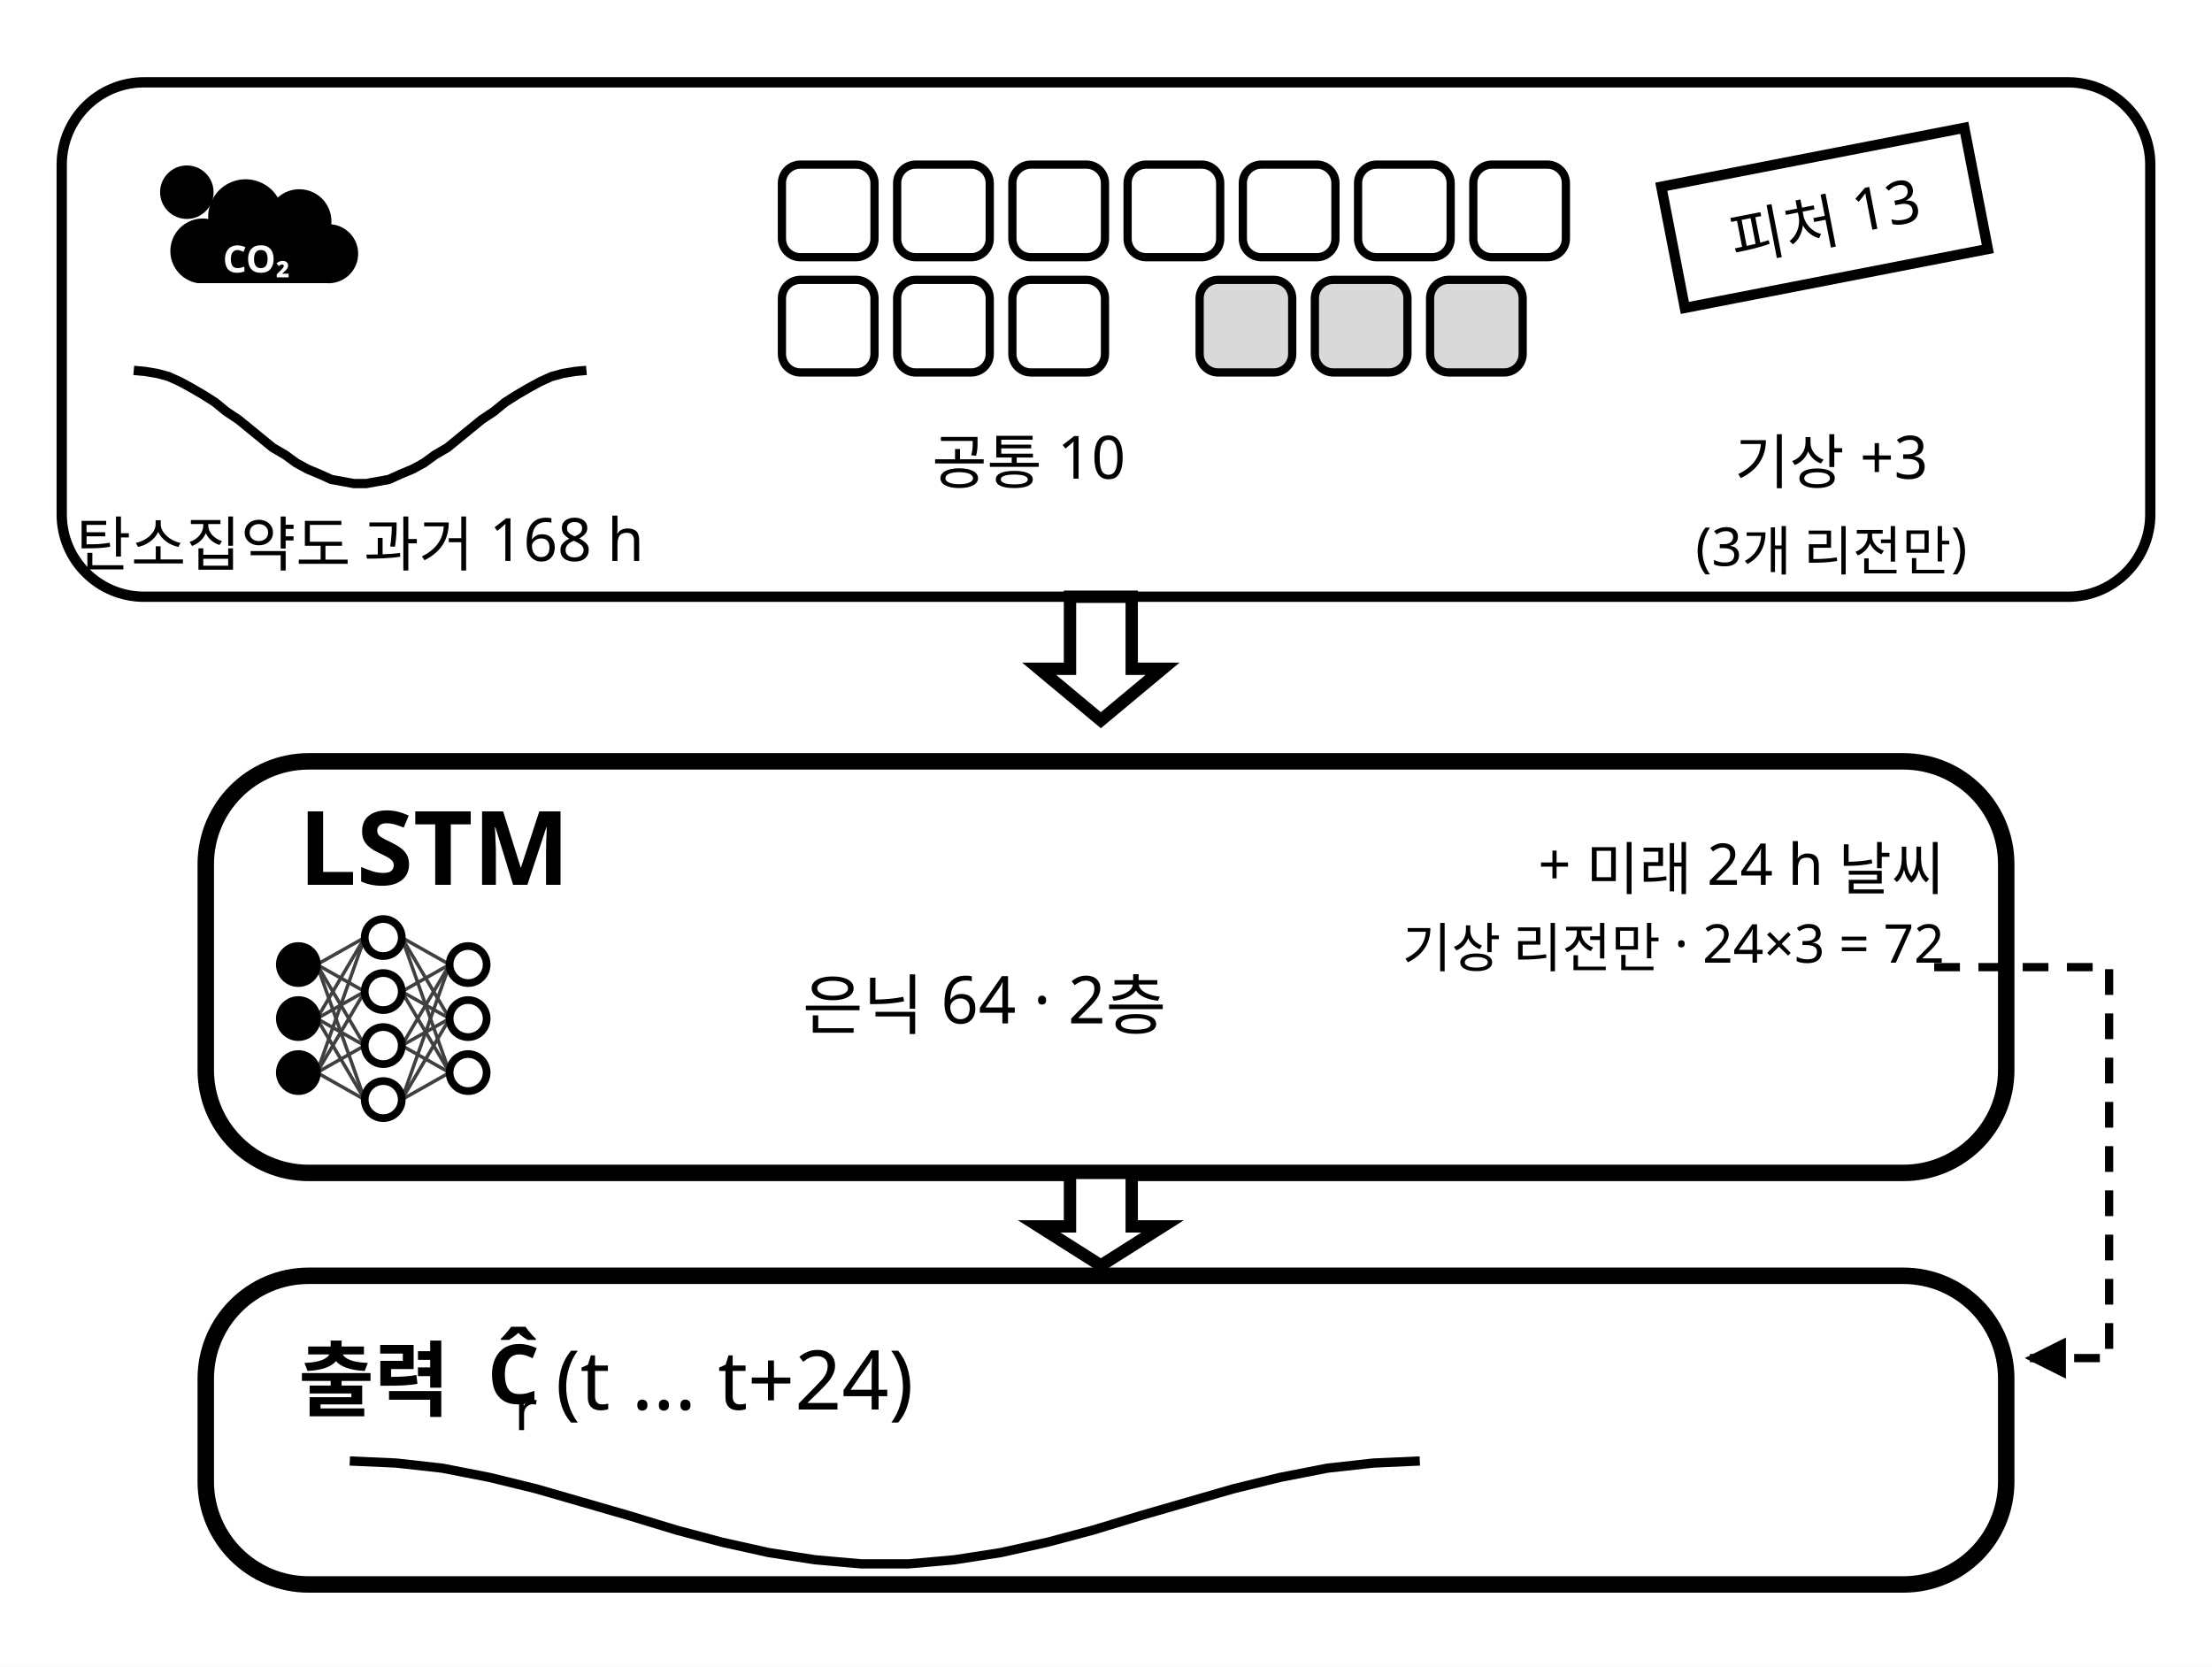
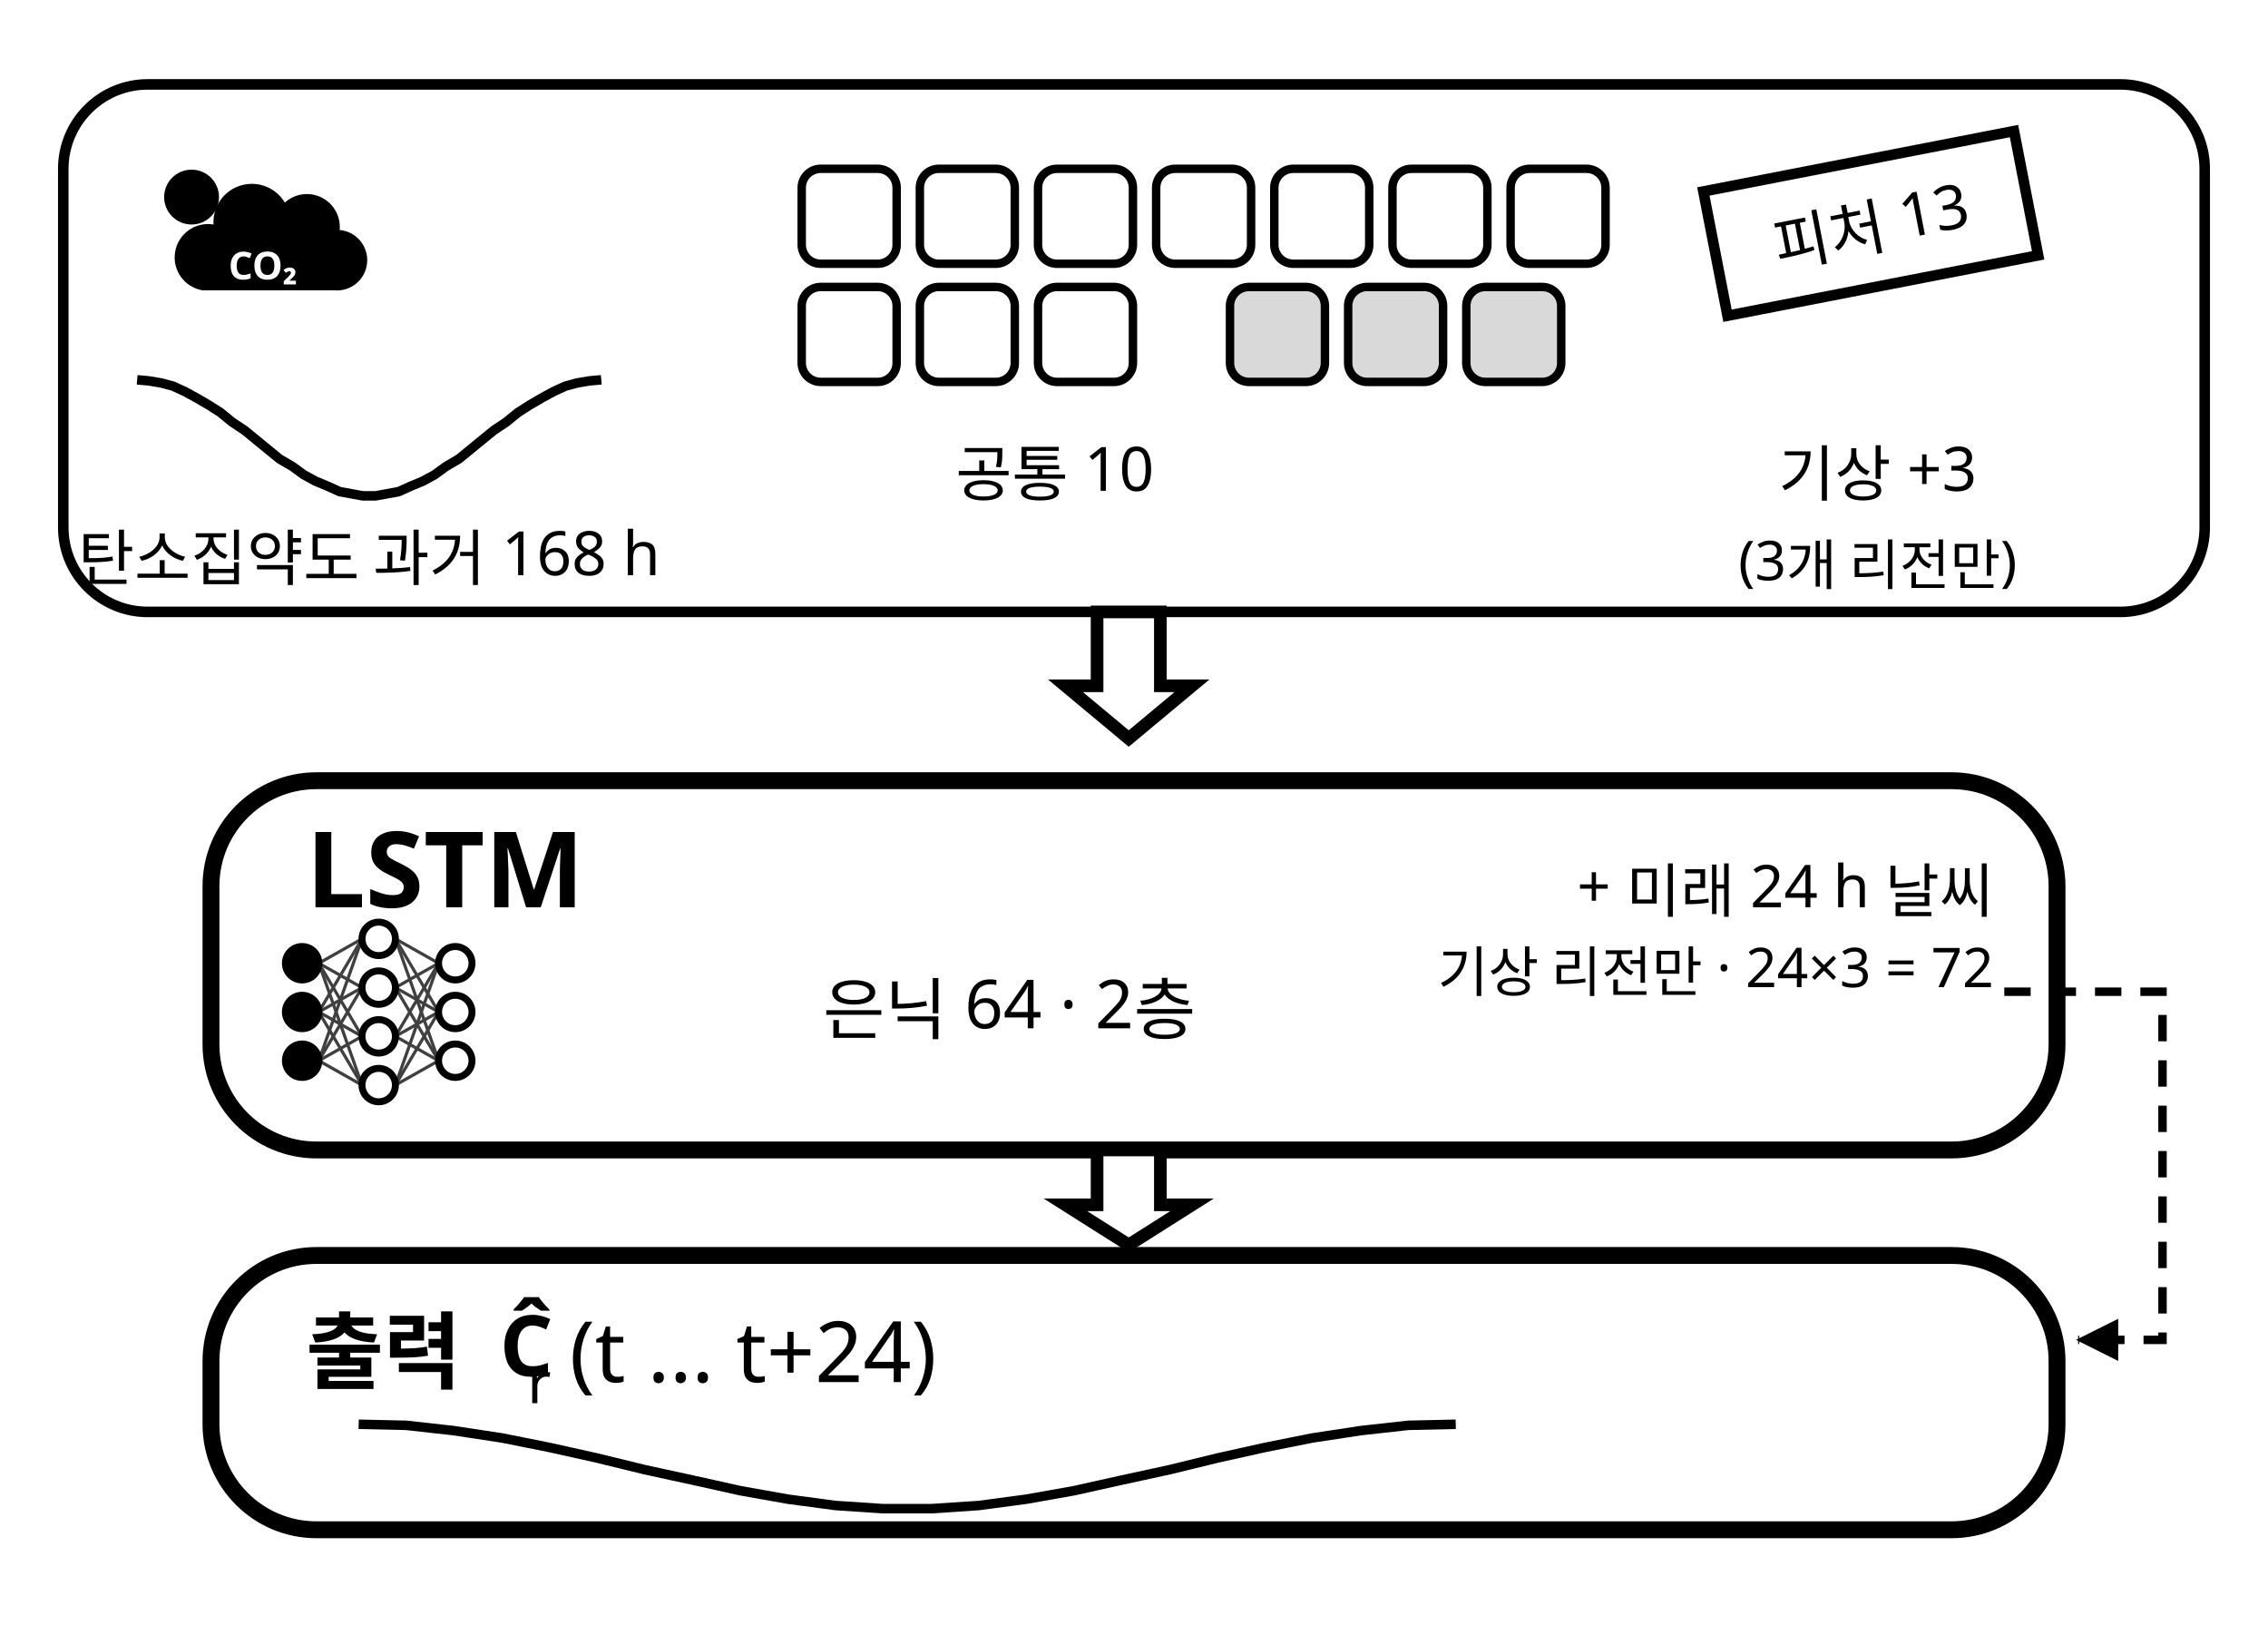
- <svg xmlns="http://www.w3.org/2000/svg" viewBox="0 0 215 162" width="215pt" height="162pt" xml:space="preserve" font-family="'Malgun Gothic','Apple SD Gothic Neo','Noto Sans KR',sans-serif" font-size="9" fill="#000000">
+ <svg xmlns="http://www.w3.org/2000/svg" viewBox="0 0 215 154" width="215pt" height="154pt" xml:space="preserve" font-family="'Malgun Gothic','Apple SD Gothic Neo','Noto Sans KR',sans-serif" font-size="9" fill="#000000">
  <defs>
    <marker id="a" viewBox="0 0 10 10" refX="9.5" refY="5" markerWidth="5" markerHeight="5" orient="auto-start-reverse">
      <path d="M0,0 L10,5 L0,10 z" fill="#000000" />
    </marker>
  </defs>
-   <rect width="215" height="162" fill="#fff" />
+   <rect width="215" height="154" fill="#fff" />
  <rect x="6" y="8" width="203" height="50" rx="8" fill="#fff" stroke="#000000" stroke-width="1.0" />
  <g transform="translate(14,14) scale(0.52)">
    <path d="M12,14 a7,7 0 0,1 13,-4 a6,6 0 0,1 10,5 a5.5,5.5 0 0,1 -1,11 L10,26 a6,6 0 0,1 2,-12 z" fill="#000000" />
    <circle cx="8" cy="9" r="5" fill="#000000" />
    <text x="21" y="24" font-size="7" fill="#fff" text-anchor="middle" font-weight="bold">CO₂</text>
  </g>
  <polyline points="13.0,36.0 14.1,36.1 15.3,36.3 16.4,36.6 17.5,37.1 18.6,37.7 19.8,38.4 20.9,39.1 22.0,40.0 23.2,40.8 24.3,41.7 25.4,42.6 26.5,43.5 27.7,44.2 28.8,45.0 29.9,45.6 31.1,46.1 32.2,46.6 33.3,46.8 34.4,47.0 35.6,47.0 36.7,46.8 37.8,46.6 38.9,46.1 40.1,45.6 41.2,45.0 42.3,44.2 43.5,43.5 44.6,42.6 45.7,41.7 46.8,40.8 48.0,40.0 49.1,39.1 50.2,38.4 51.4,37.7 52.5,37.1 53.6,36.6 54.7,36.3 55.9,36.1 57.0,36.0" fill="none" stroke="#000000" stroke-width="0.9" stroke-linejoin="round" />
  <text x="35" y="55" text-anchor="middle" font-size="5.8">탄소집약도 과거 168 h</text>
  <rect x="76.0" y="16.0" width="9.0" height="9.0" rx="1.8" fill="#fff" stroke="#000000" stroke-width="0.8" />
  <rect x="87.2" y="16.0" width="9.0" height="9.0" rx="1.8" fill="#fff" stroke="#000000" stroke-width="0.8" />
  <rect x="98.4" y="16.0" width="9.0" height="9.0" rx="1.8" fill="#fff" stroke="#000000" stroke-width="0.8" />
  <rect x="109.6" y="16.0" width="9.0" height="9.0" rx="1.8" fill="#fff" stroke="#000000" stroke-width="0.8" />
  <rect x="120.8" y="16.0" width="9.0" height="9.0" rx="1.8" fill="#fff" stroke="#000000" stroke-width="0.8" />
  <rect x="132.0" y="16.0" width="9.0" height="9.0" rx="1.8" fill="#fff" stroke="#000000" stroke-width="0.8" />
  <rect x="143.2" y="16.0" width="9.0" height="9.0" rx="1.8" fill="#fff" stroke="#000000" stroke-width="0.8" />
  <rect x="76.0" y="27.2" width="9.0" height="9.0" rx="1.8" fill="#fff" stroke="#000000" stroke-width="0.8" />
  <rect x="87.2" y="27.2" width="9.0" height="9.0" rx="1.8" fill="#fff" stroke="#000000" stroke-width="0.8" />
  <rect x="98.4" y="27.2" width="9.0" height="9.0" rx="1.8" fill="#fff" stroke="#000000" stroke-width="0.8" />
  <rect x="116.6" y="27.2" width="9.0" height="9.0" rx="1.8" fill="#d9d9d9" stroke="#000000" stroke-width="0.8" />
  <rect x="127.8" y="27.2" width="9.0" height="9.0" rx="1.8" fill="#d9d9d9" stroke="#000000" stroke-width="0.8" />
  <rect x="139.0" y="27.2" width="9.0" height="9.0" rx="1.8" fill="#d9d9d9" stroke="#000000" stroke-width="0.8" />
  <text x="100" y="47" text-anchor="middle" font-size="5.8">공통 10</text>
  <text x="178" y="47" text-anchor="middle" font-size="5.8">기상 +3</text>
  <text x="178" y="55" text-anchor="middle" font-size="5.2">(3개 리전만)</text>
  <g transform="translate(163,26) rotate(-11)">
    <rect x="0" y="-8" width="30.0" height="12" fill="#fff" stroke="#000000" stroke-width="1" />
    <text x="15.0" y="0.5" font-size="5.8" text-anchor="middle">피처 13</text>
  </g>
  <path d="M104.0,58.0 L104.0,65.0 L101.0,65.0 L107.0,70.0 L113.0,65.0 L110.0,65.0 L110.0,58.0 Z" fill="#fff" stroke="#000000" stroke-width="1.2" />
-   <rect x="20" y="74" width="175" height="40" rx="10" fill="#fff" stroke="#000000" stroke-width="1.6" />
+   <rect x="20" y="74" width="175" height="35" rx="10" fill="#fff" stroke="#000000" stroke-width="1.6" />
  <text x="29" y="86" font-size="10" font-weight="bold">LSTM</text>
-   <g transform="translate(26,90) scale(0.75)">
+   <g transform="translate(26,88) scale(0.66)">
    <circle cx="4" cy="5" r="2.4" fill="#000000" stroke="#000000" stroke-width="1" />
    <circle cx="4" cy="12" r="2.4" fill="#000000" stroke="#000000" stroke-width="1" />
    <circle cx="4" cy="19" r="2.4" fill="#000000" stroke="#000000" stroke-width="1" />
    <circle cx="15" cy="1.5" r="2.4" fill="#fff" stroke="#000000" stroke-width="1" />
    <circle cx="15" cy="8.5" r="2.4" fill="#fff" stroke="#000000" stroke-width="1" />
    <circle cx="15" cy="15.5" r="2.4" fill="#fff" stroke="#000000" stroke-width="1" />
    <circle cx="15" cy="22.5" r="2.4" fill="#fff" stroke="#000000" stroke-width="1" />
    <circle cx="26" cy="5" r="2.4" fill="#fff" stroke="#000000" stroke-width="1" />
    <circle cx="26" cy="12" r="2.4" fill="#fff" stroke="#000000" stroke-width="1" />
    <circle cx="26" cy="19" r="2.4" fill="#fff" stroke="#000000" stroke-width="1" />
    <g stroke="#000000" stroke-width="0.45" opacity="0.75">
      <line x1="6.4" y1="5" x2="12.6" y2="1.5" />
      <line x1="6.4" y1="5" x2="12.6" y2="8.5" />
      <line x1="6.4" y1="5" x2="12.6" y2="15.5" />
      <line x1="6.4" y1="5" x2="12.6" y2="22.5" />
      <line x1="6.4" y1="12" x2="12.6" y2="1.5" />
      <line x1="6.4" y1="12" x2="12.6" y2="8.5" />
      <line x1="6.4" y1="12" x2="12.6" y2="15.5" />
      <line x1="6.4" y1="12" x2="12.6" y2="22.5" />
      <line x1="6.4" y1="19" x2="12.6" y2="1.5" />
      <line x1="6.4" y1="19" x2="12.6" y2="8.5" />
      <line x1="6.4" y1="19" x2="12.6" y2="15.5" />
      <line x1="6.4" y1="19" x2="12.6" y2="22.5" />
      <line x1="17.4" y1="1.5" x2="23.6" y2="5" />
      <line x1="17.4" y1="1.5" x2="23.6" y2="12" />
      <line x1="17.4" y1="1.5" x2="23.6" y2="19" />
      <line x1="17.4" y1="8.5" x2="23.6" y2="5" />
      <line x1="17.4" y1="8.5" x2="23.6" y2="12" />
      <line x1="17.4" y1="8.5" x2="23.6" y2="19" />
      <line x1="17.4" y1="15.5" x2="23.6" y2="5" />
      <line x1="17.4" y1="15.5" x2="23.6" y2="12" />
      <line x1="17.4" y1="15.5" x2="23.6" y2="19" />
      <line x1="17.4" y1="22.5" x2="23.6" y2="5" />
      <line x1="17.4" y1="22.5" x2="23.6" y2="12" />
      <line x1="17.4" y1="22.5" x2="23.6" y2="19" />
    </g>
  </g>
-   <text x="78" y="100" font-size="6.4">은닉 64 · 2층</text>
+   <text x="78" y="98" font-size="6.4">은닉 64 · 2층</text>
  <text x="189" y="86" text-anchor="end" font-size="5.6">+ 미래 24 h 날씨</text>
  <text x="189" y="94" text-anchor="end" font-size="5.2">기상 리전만 · 24×3 = 72</text>
-   <path d="M188,94 L205,94 L205,132 L197,132" fill="none" stroke="#000000" stroke-width="0.8" stroke-dasharray="2.5 1.8" marker-end="url(#a)" />
-   <path d="M104.0,114.0 L104.0,119.2 L101.0,119.2 L107.0,123.0 L113.0,119.2 L110.0,119.2 L110.0,114.0 Z" fill="#fff" stroke="#000000" stroke-width="1.2" />
-   <rect x="20" y="124" width="175" height="30" rx="10" fill="#fff" stroke="#000000" stroke-width="1.6" />
-   <text x="29" y="137" font-size="8" font-weight="bold">출력  Ĉ</text>
-   <text x="50" y="139" font-size="5.4">r</text>
-   <text x="54" y="137" font-size="8">(t … t+24)</text>
-   <polyline points="34.0,142.0 38.5,142.2 43.0,142.7 47.6,143.6 52.1,144.7 56.6,146.0 61.1,147.3 65.7,148.7 70.2,149.9 74.7,150.9 79.2,151.6 83.7,152.0 88.3,152.0 92.8,151.6 97.3,150.9 101.8,149.9 106.3,148.7 110.9,147.3 115.4,146.0 119.9,144.7 124.4,143.6 129.0,142.7 133.5,142.2 138.0,142.0" fill="none" stroke="#000000" stroke-width="0.9" stroke-linejoin="round" />
+   <path d="M190,94 L205,94 L205,127 L197,127" fill="none" stroke="#000000" stroke-width="0.8" stroke-dasharray="2.5 1.8" marker-end="url(#a)" />
+   <path d="M104.0,109.0 L104.0,114.2 L101.0,114.2 L107.0,118.0 L113.0,114.2 L110.0,114.2 L110.0,109.0 Z" fill="#fff" stroke="#000000" stroke-width="1.2" />
+   <rect x="20" y="119" width="175" height="26" rx="10" fill="#fff" stroke="#000000" stroke-width="1.6" />
+   <text x="29" y="131" font-size="8" font-weight="bold">출력  Ĉ</text>
+   <text x="50" y="133" font-size="5.4">r</text>
+   <text x="54" y="131" font-size="8">(t … t+24)</text>
+   <polyline points="34.0,135.0 38.5,135.1 43.0,135.6 47.6,136.3 52.1,137.2 56.6,138.2 61.1,139.3 65.7,140.3 70.2,141.3 74.7,142.1 79.2,142.7 83.7,143.0 88.3,143.0 92.8,142.7 97.3,142.1 101.8,141.3 106.3,140.3 110.9,139.3 115.4,138.2 119.9,137.2 124.4,136.3 129.0,135.6 133.5,135.1 138.0,135.0" fill="none" stroke="#000000" stroke-width="0.9" stroke-linejoin="round" />
</svg>
